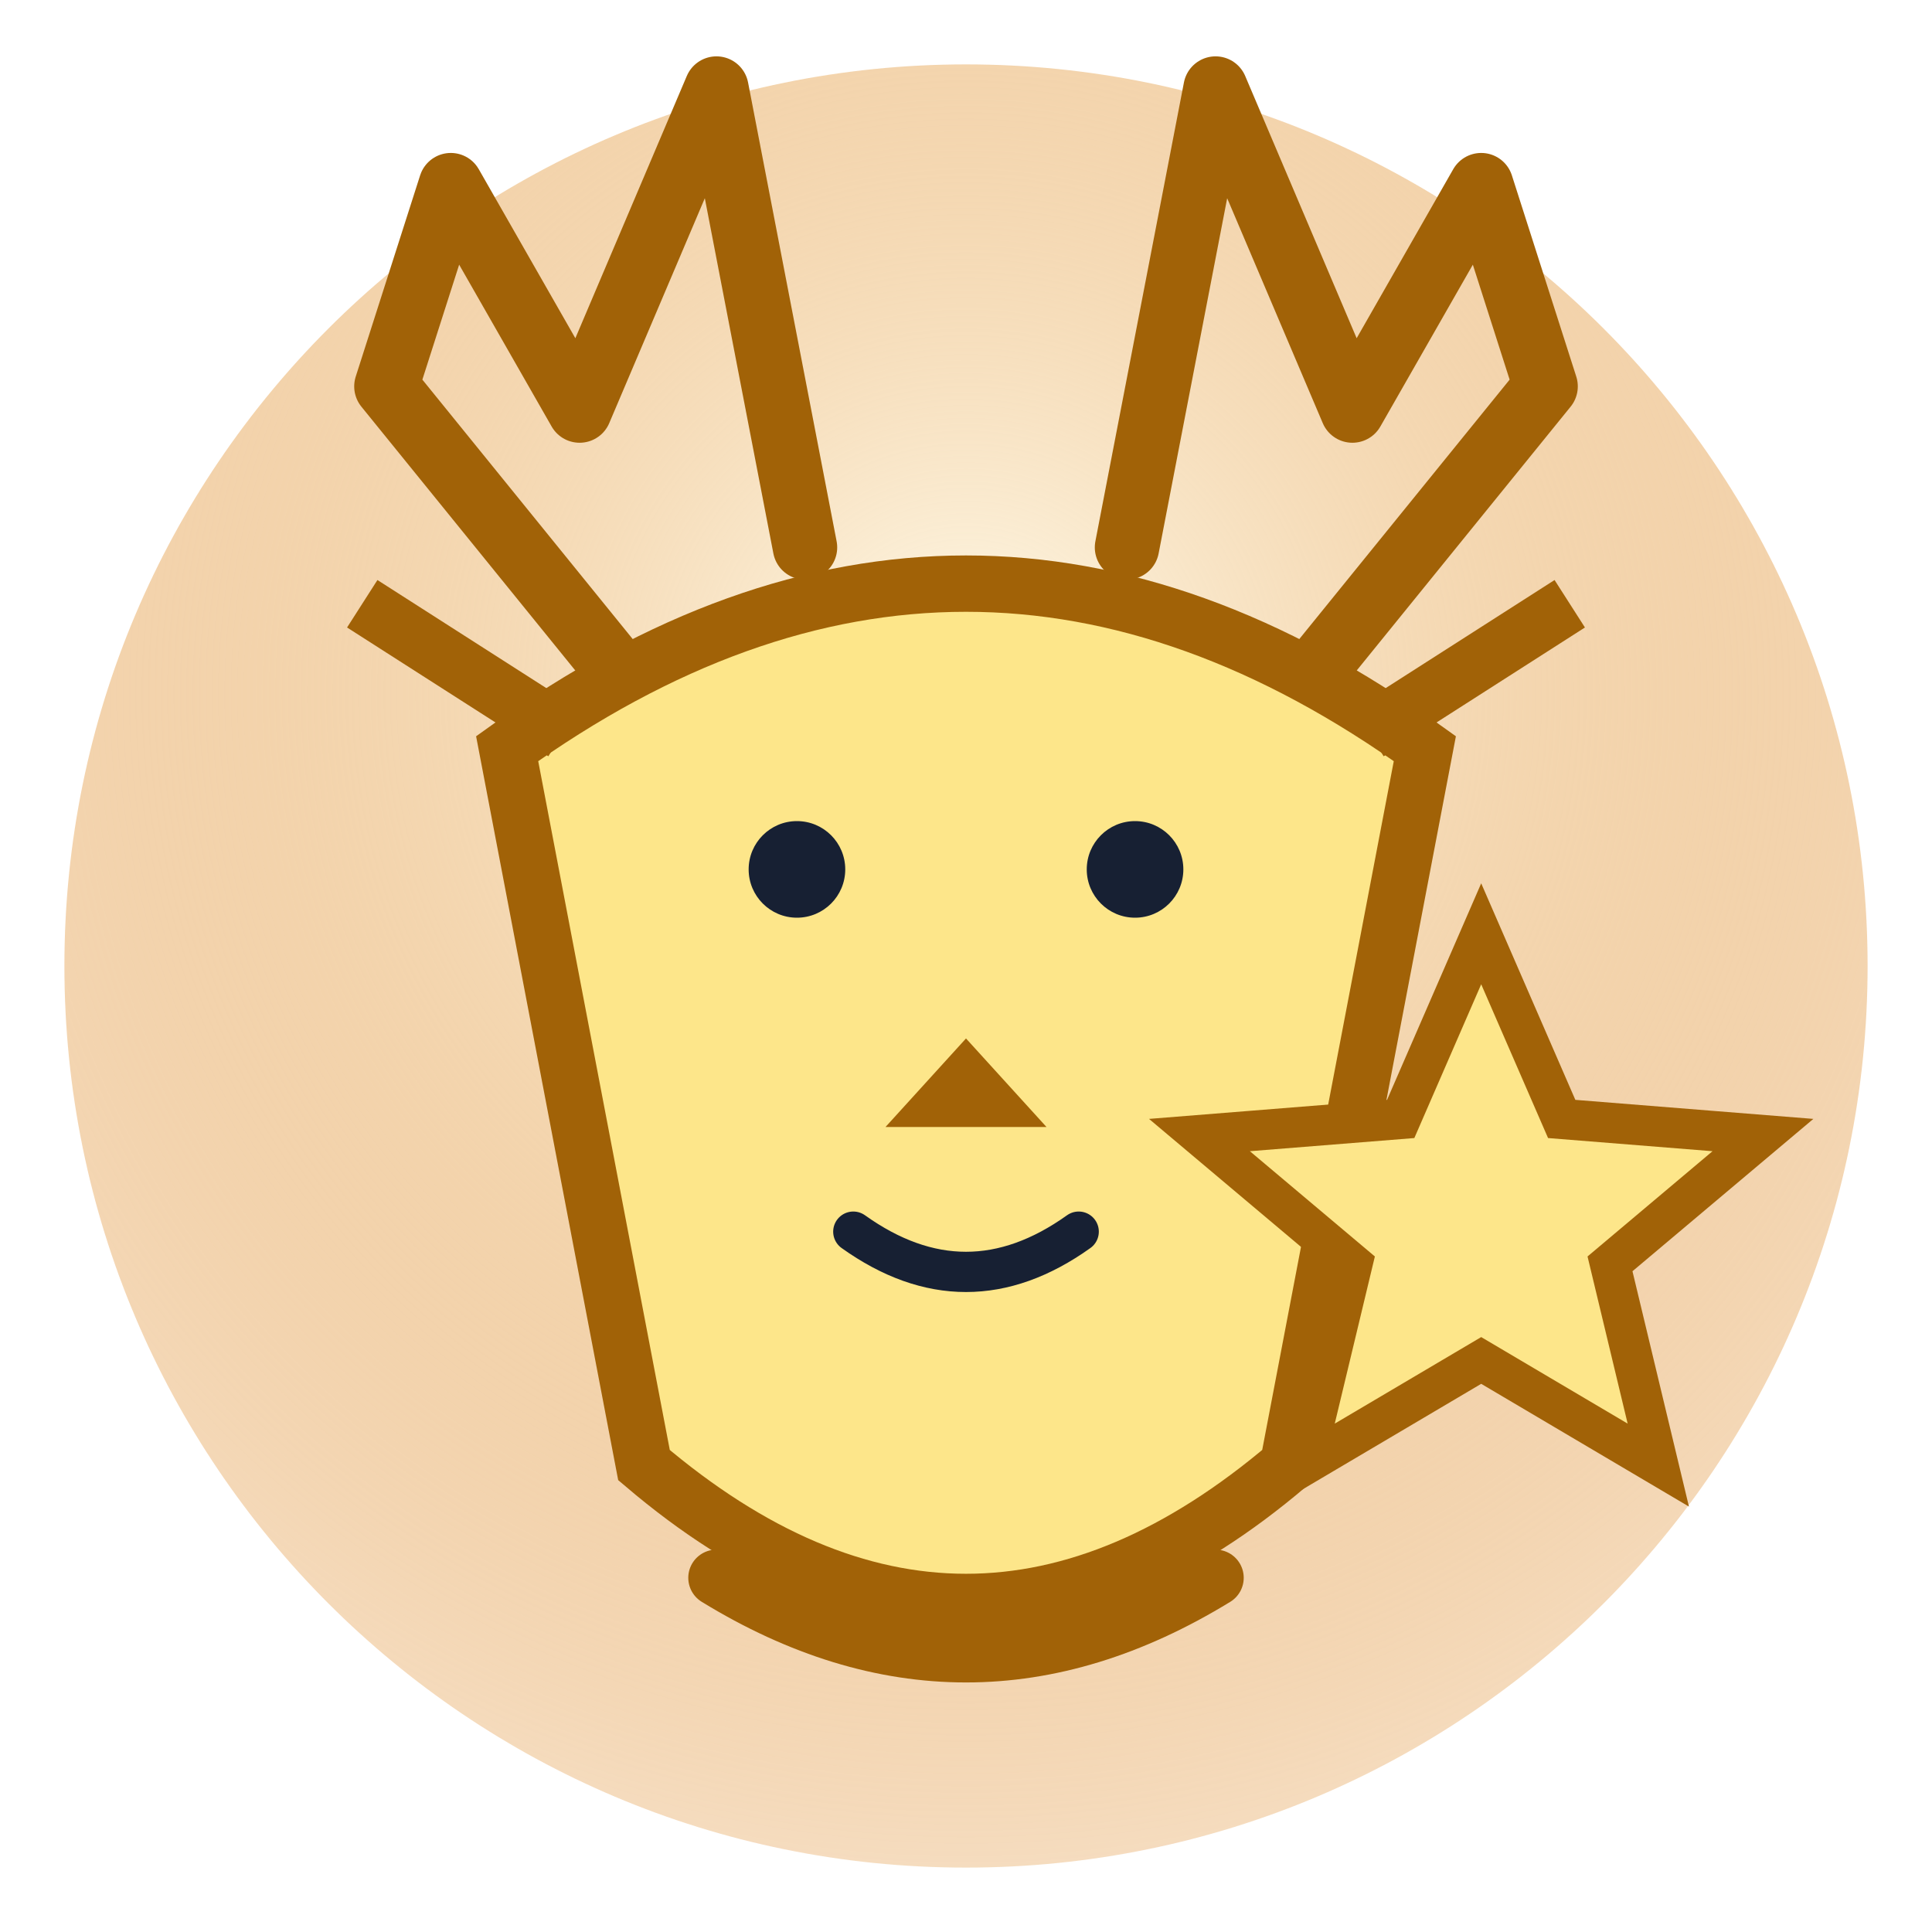
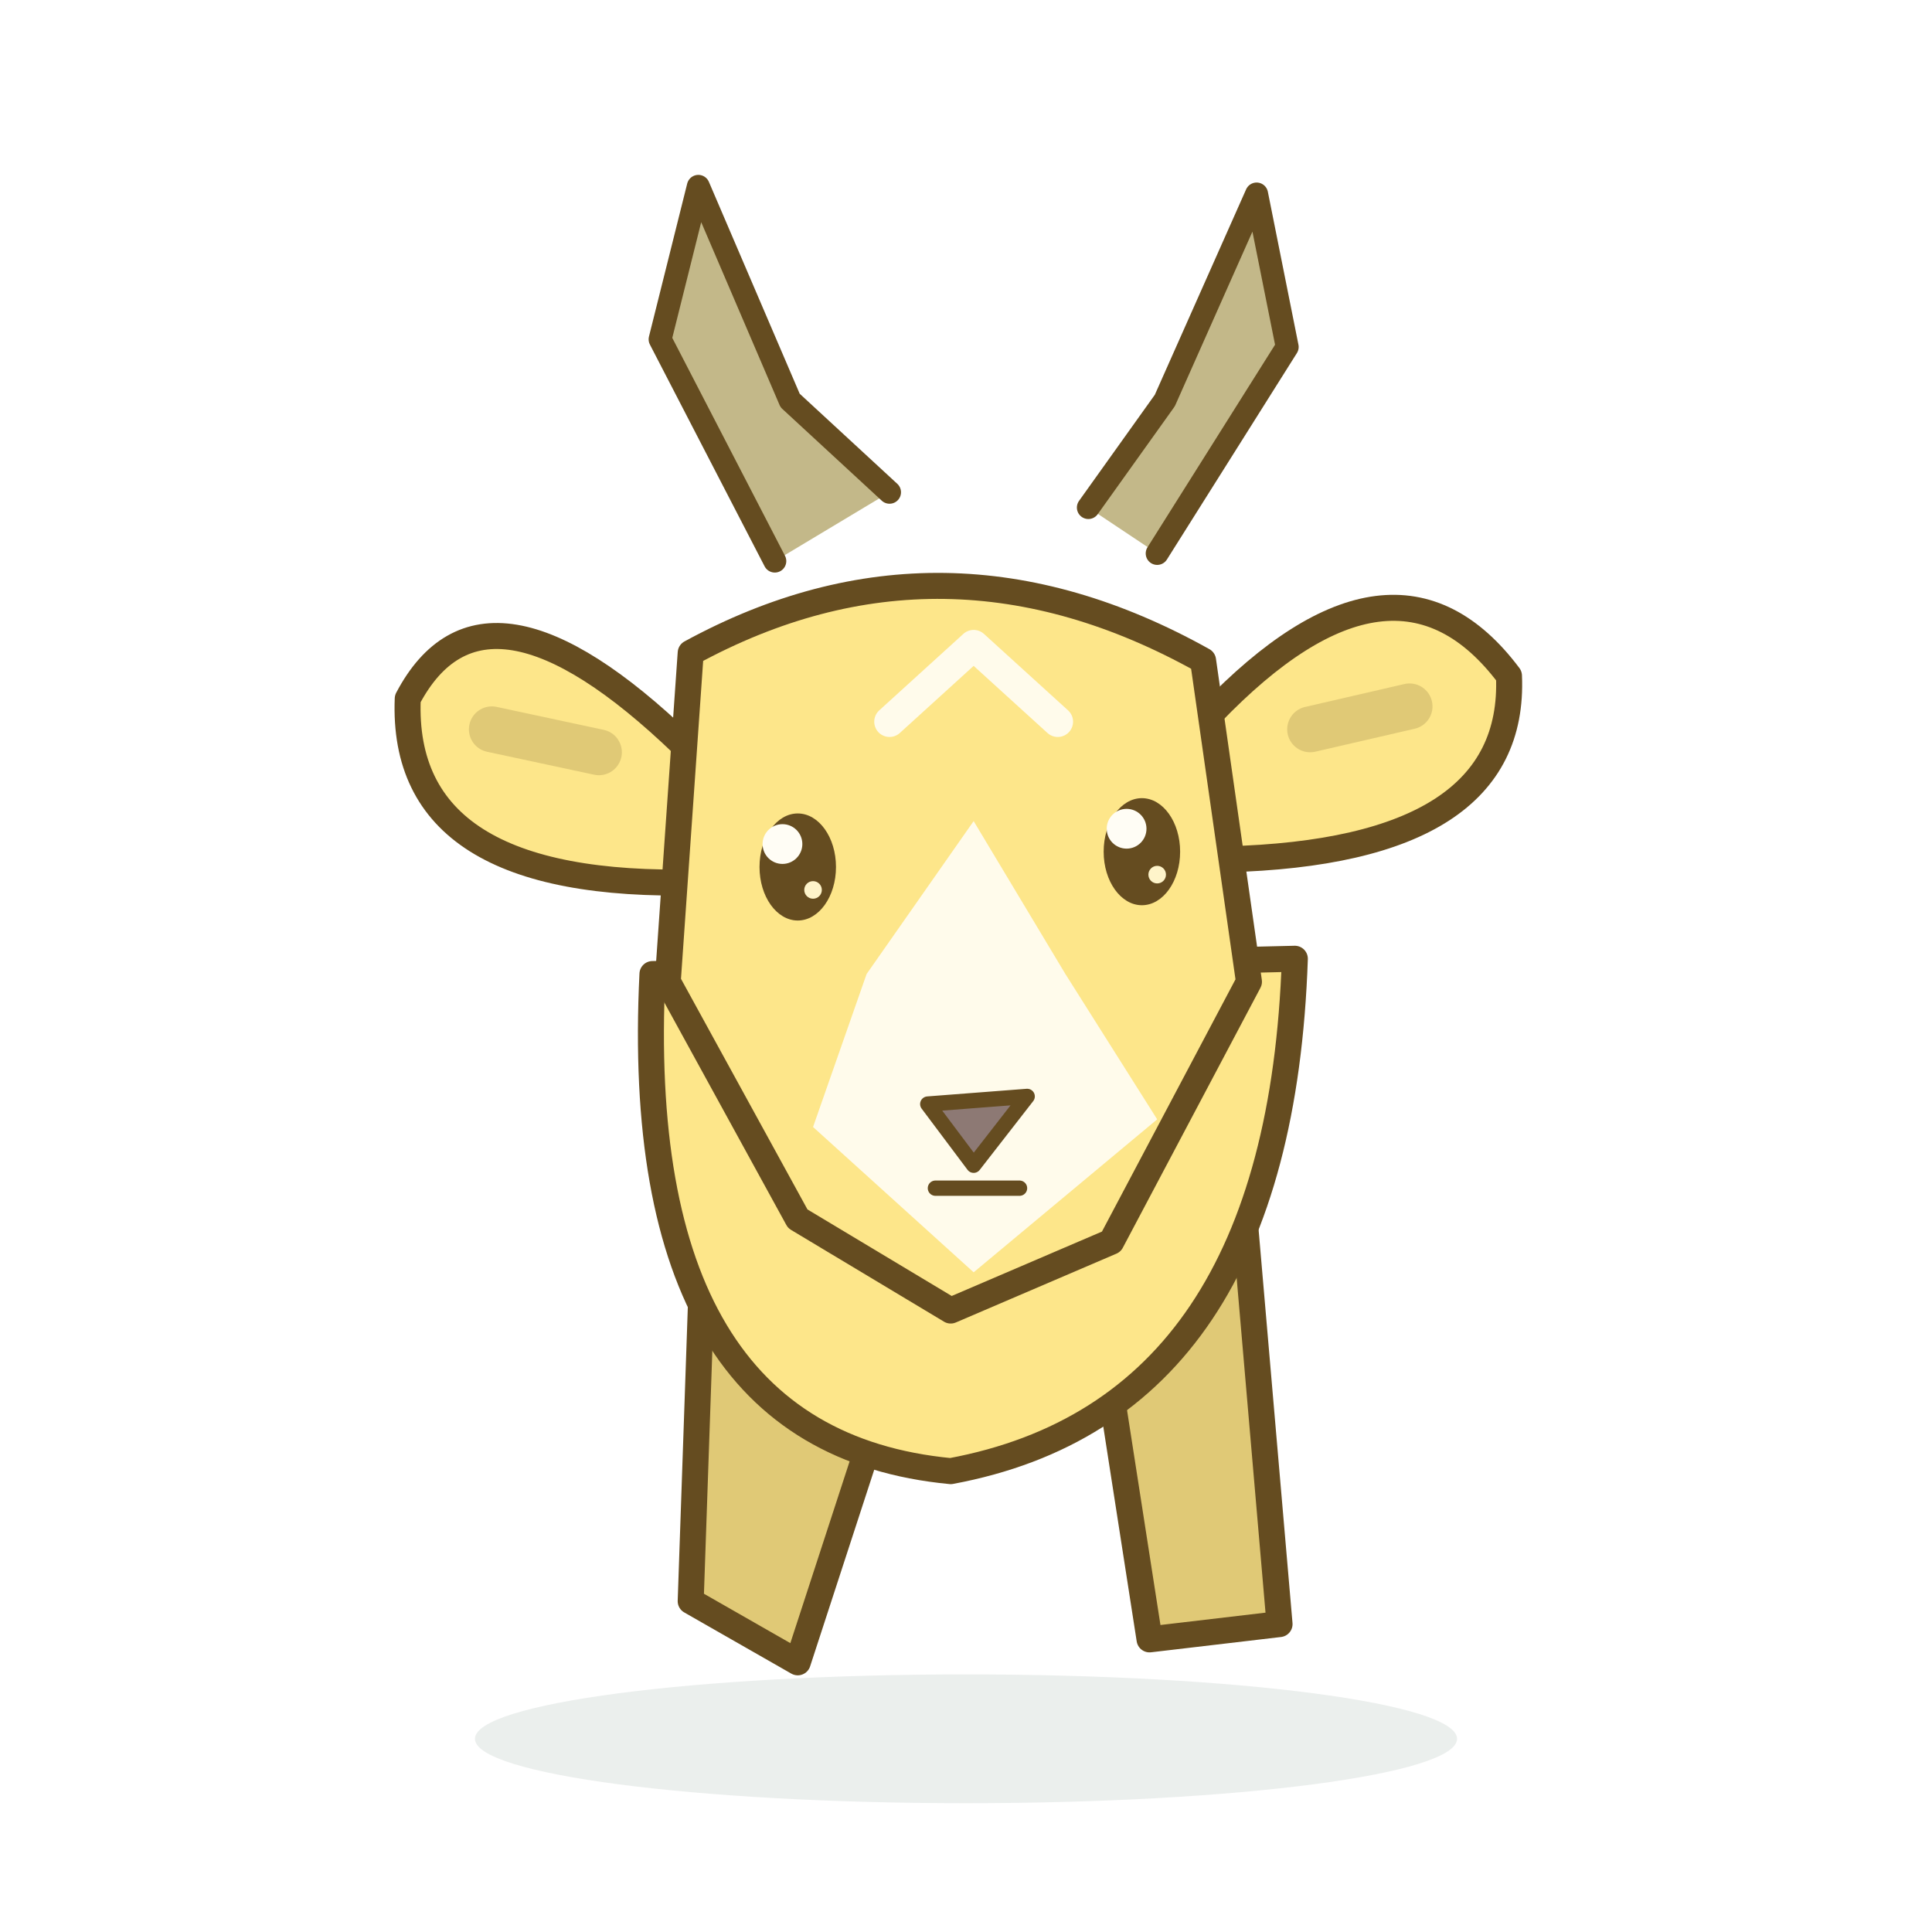
- <svg xmlns="http://www.w3.org/2000/svg" viewBox="0 0 240 240" role="img" aria-label="별사슴">
-   <defs>
-     <radialGradient id="bg-s2_star_crown_deer_1" cx="50%" cy="35%" r="70%">
-       <stop offset="0" stop-color="#fffbeb" />
-       <stop offset="1" stop-color="#d97706" stop-opacity=".22" />
-     </radialGradient>
-   </defs>
-   <circle cx="120" cy="120" r="112" fill="url(#bg-s2_star_crown_deer_1)" />
-   <g>
-     <path d="M78 85L48 48l8-25 16 28 17-40 11 57M162 85l30-37-8-25-16 28-17-40-11 57" fill="none" stroke="#a16207" stroke-width="8" stroke-linecap="round" stroke-linejoin="round" />
-     <path d="M63 93q57-41 114 0l-17 89q-40 34-80 0z" fill="#fde68a" stroke="#a16207" stroke-width="7" />
-     <path d="M120 129l-10 11h20z" fill="#a16207" />
-     <circle cx="99" cy="108" r="6" fill="#172033" />
-     <circle cx="141" cy="108" r="6" fill="#172033" />
-     <path d="M106 153 Q120 163 134 153" fill="none" stroke="#172033" stroke-width="5" stroke-linecap="round" />
-     <path d="M70 91L45 75M170 91l25-16" stroke="#a16207" stroke-width="7" />
-     <path d="M89 196q31 19 62 0" fill="none" stroke="#a16207" stroke-width="7" stroke-linecap="round" />
-     <path d="M184 116l10 23 25 2-19 16 6 25-22-13-22 13 6-25-19-16 25-2z" fill="#fde68a" stroke="#a16207" stroke-width="5" />
+ <svg xmlns="http://www.w3.org/2000/svg" viewBox="0 0 240 240" class="s2-monster-svg hw-character" data-art-version="13.0.0" role="img" aria-label="별사슴">
+   <ellipse cx="120" cy="216" rx="61" ry="8" fill="#385849" opacity=".10" />
+   <g class="hw-character-body" transform="translate(6 7) scale(.95)" stroke-linejoin="round" stroke-linecap="round">
+     <path d="M86 144l-2 58 14 8 15-46M137 162l7 45 17-2-5-58" fill="#e0c976" stroke="#654c20" stroke-width="3.4" stroke-linejoin="round" stroke-linecap="round" />
+     <path d="M79 120q-3 61 39 65 43-8 45-67z" fill="#fde68a" stroke="#654c20" stroke-width="3.4" stroke-linejoin="round" stroke-linecap="round" />
+     <path d="M95 66L80 37l5-20 12 28 13 12M145 65l17-27-4-20-12 27-10 14" fill="#c3b889" stroke="#654c20" stroke-width="3" stroke-linejoin="round" stroke-linecap="round" />
+     <path d="M83 90Q57 65 47 84q-1 25 38 24M152 86q24-25 39-5 1 23-37 24" fill="#fde68a" stroke="#654c20" stroke-width="3.4" stroke-linejoin="round" stroke-linecap="round" />
+     <path d="M72 91l-14-3M165 88l13-3" fill="none" stroke="#e0c976" stroke-width="6" stroke-linejoin="round" stroke-linecap="round" />
+     <path d="M84 78q33-18 67 1l6 42-18 34-21 9-20-12-17-31z" fill="#fde68a" stroke="#654c20" stroke-width="3.4" stroke-linejoin="round" stroke-linecap="round" />
+     <path d="M107 120l14-20 12 20 12 19-24 20-21-19z" fill="#fffbeb" stroke="#654c20" stroke-width="0" stroke-linejoin="round" stroke-linecap="round" />
+     <g class="hw-character-eye">
+       <ellipse cx="98" cy="106" rx="5" ry="7" fill="#654c20" />
+       <circle cx="96" cy="103" r="2.6" fill="#fffdf5" />
+       <circle cx="100" cy="109" r="1.15" fill="#fef4ca" />
+     </g>
+     <g class="hw-character-eye">
+       <ellipse cx="143" cy="104" rx="5" ry="7" fill="#654c20" />
+       <circle cx="141" cy="101" r="2.6" fill="#fffdf5" />
+       <circle cx="145" cy="107" r="1.15" fill="#fef4ca" />
+     </g>
+     <path d="M115 137l13-1-7 9z" fill="#8d7974" stroke="#654c20" stroke-width="2" stroke-linejoin="round" stroke-linecap="round" />
+     <path d="M116 148h11" fill="none" stroke="#654c20" stroke-width="2" stroke-linejoin="round" stroke-linecap="round" />
+     <path d="M110 87l11-10 11 10" fill="none" stroke="#fffbeb" stroke-width="4" stroke-linejoin="round" stroke-linecap="round" />
  </g>
</svg>
